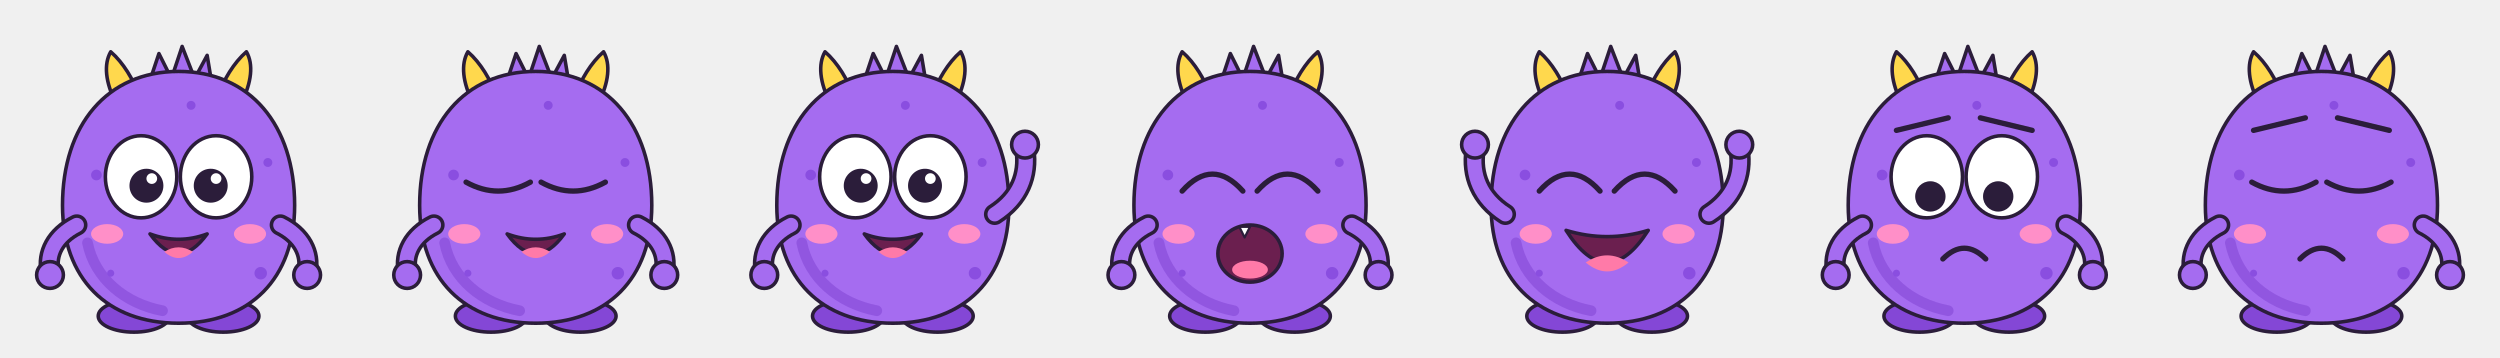
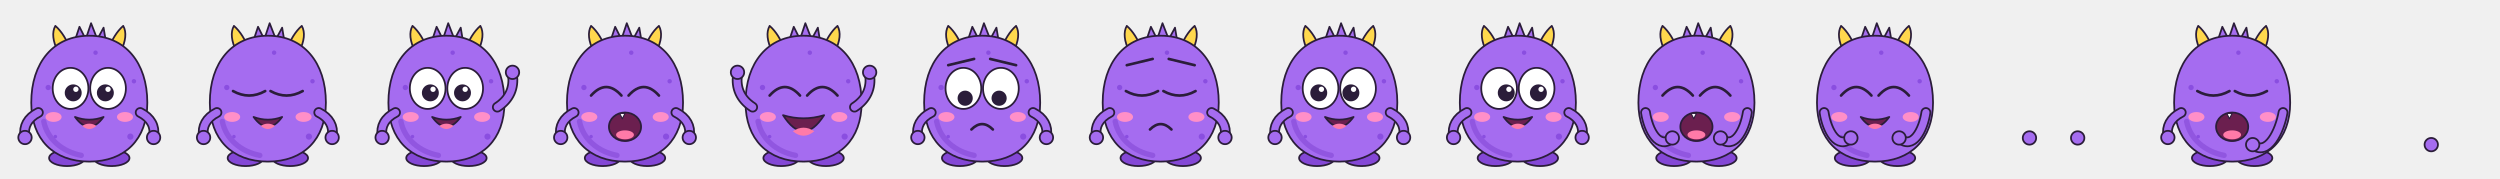
- <svg xmlns="http://www.w3.org/2000/svg" viewBox="0 0 2800 400" width="2800" height="400">
+ <svg xmlns="http://www.w3.org/2000/svg" viewBox="0 0 5600 400" width="5600" height="400">
  <defs>
    <g id="back">
      <ellipse cx="150" cy="354" rx="40" ry="18" fill="#8447d6" />
      <ellipse cx="250" cy="354" rx="40" ry="18" fill="#8447d6" />
      <path d="M130 116 C118 92 116 72 124 58 C138 70 150 90 156 108 Z" fill="#ffd84d" />
      <path d="M270 116 C282 92 284 72 276 58 C262 70 250 90 244 108 Z" fill="#ffd84d" />
      <path d="M166 96 L178 60 L192 88 L204 52 L218 88 L232 62 L238 98 Z" fill="#a56cf0" />
      <path d="M70 230 C70 140 120 80 200 80 C280 80 330 140 330 230 C330 312 280 362 200 362 C120 362 70 312 70 230 Z" fill="#a56cf0" />
      <path d="M98 272 C106 312 140 340 182 348" fill="none" stroke="#8447d6" stroke-width="12" opacity="0.6" />
      <g fill="#8a4ee0" stroke="none">
        <circle cx="108" cy="196" r="6" />
        <circle cx="300" cy="182" r="5" />
        <circle cx="292" cy="306" r="7" />
        <circle cx="124" cy="306" r="4" />
        <circle cx="214" cy="118" r="5" />
      </g>
      <ellipse cx="120" cy="262" rx="18" ry="11" fill="#ff8fc8" stroke="none" />
      <ellipse cx="280" cy="262" rx="18" ry="11" fill="#ff8fc8" stroke="none" />
    </g>
    <g id="eyes-open">
      <ellipse cx="158" cy="198" rx="40" ry="46" fill="#ffffff" />
      <ellipse cx="242" cy="198" rx="40" ry="46" fill="#ffffff" />
      <circle cx="164" cy="208" r="19" fill="#2b1d3a" stroke="none" />
      <circle cx="236" cy="208" r="19" fill="#2b1d3a" stroke="none" />
      <circle cx="170" cy="200" r="6" fill="#ffffff" stroke="none" />
      <circle cx="242" cy="200" r="6" fill="#ffffff" stroke="none" />
    </g>
    <g id="eyes-closed" fill="none" stroke-width="6">
      <path d="M122 204 Q158 224 194 204" />
      <path d="M206 204 Q242 224 278 204" />
    </g>
    <g id="eyes-happy" fill="none" stroke-width="6">
      <path d="M124 214 Q158 176 192 214" />
      <path d="M208 214 Q242 176 276 214" />
    </g>
    <g id="mouth-smile">
      <path d="M168 262 Q200 306 232 262 Q200 274 168 262 Z" fill="#6b1f4f" />
      <path d="M184 282 Q200 272 216 282 Q200 296 184 282 Z" fill="#ff7aa8" stroke="none" />
    </g>
    <g id="mouth-chomp">
      <ellipse cx="200" cy="284" rx="36" ry="32" fill="#6b1f4f" />
      <ellipse cx="200" cy="302" rx="20" ry="10" fill="#ff7aa8" stroke="none" />
      <path d="M188 254 L194 266 L200 254 Z" fill="#ffffff" stroke-width="2.5" />
    </g>
    <g id="mouth-grin">
      <path d="M154 258 Q200 330 246 258 Q200 272 154 258 Z" fill="#6b1f4f" />
      <path d="M176 294 Q200 278 224 294 Q200 314 176 294 Z" fill="#ff7aa8" stroke="none" />
    </g>
    <g id="arm-left-down">
      <path d="M86 252 C62 264 52 284 56 304" fill="none" stroke-width="24" />
      <path d="M86 252 C62 264 52 284 56 304" fill="none" stroke="#a56cf0" stroke-width="16" />
      <circle cx="56" cy="308" r="15" fill="#a56cf0" />
    </g>
    <g id="arm-right-down">
      <path d="M314 252 C338 264 348 284 344 304" fill="none" stroke-width="24" />
      <path d="M314 252 C338 264 348 284 344 304" fill="none" stroke="#a56cf0" stroke-width="16" />
      <circle cx="344" cy="308" r="15" fill="#a56cf0" />
    </g>
    <g id="arm-left-up">
      <path d="M86 240 C58 222 48 196 52 168" fill="none" stroke-width="24" />
      <path d="M86 240 C58 222 48 196 52 168" fill="none" stroke="#a56cf0" stroke-width="16" />
      <circle cx="52" cy="162" r="15" fill="#a56cf0" />
    </g>
    <g id="arm-right-up">
      <path d="M314 240 C342 222 352 196 348 168" fill="none" stroke-width="24" />
      <path d="M314 240 C342 222 352 196 348 168" fill="none" stroke="#a56cf0" stroke-width="16" />
      <circle cx="348" cy="162" r="15" fill="#a56cf0" />
    </g>
    <g id="eyes-sad">
      <ellipse cx="158" cy="198" rx="40" ry="46" fill="#ffffff" />
      <ellipse cx="242" cy="198" rx="40" ry="46" fill="#ffffff" />
      <circle cx="162" cy="220" r="17" fill="#2b1d3a" stroke="none" />
      <circle cx="238" cy="220" r="17" fill="#2b1d3a" stroke="none" />
    </g>
    <g id="brows-sad">
      <path d="M124 146 L182 132 M218 132 L276 146" fill="none" stroke-width="6" />
    </g>
    <g id="mouth-frown">
      <path d="M176 290 Q200 266 224 290" fill="none" stroke-width="6" />
    </g>
+     <g id="eyes-look-left">
+       <ellipse cx="158" cy="198" rx="40" ry="46" fill="#ffffff" />
+       <ellipse cx="242" cy="198" rx="40" ry="46" fill="#ffffff" />
+       <circle cx="154" cy="208" r="19" fill="#2b1d3a" stroke="none" />
+       <circle cx="226" cy="208" r="19" fill="#2b1d3a" stroke="none" />
+       <circle cx="160" cy="200" r="6" fill="#ffffff" stroke="none" />
+       <circle cx="232" cy="200" r="6" fill="#ffffff" stroke="none" />
+     </g>
+     <g id="eyes-look-right">
+       <ellipse cx="158" cy="198" rx="40" ry="46" fill="#ffffff" />
+       <ellipse cx="242" cy="198" rx="40" ry="46" fill="#ffffff" />
+       <circle cx="174" cy="208" r="19" fill="#2b1d3a" stroke="none" />
+       <circle cx="246" cy="208" r="19" fill="#2b1d3a" stroke="none" />
+       <circle cx="180" cy="200" r="6" fill="#ffffff" stroke="none" />
+       <circle cx="252" cy="200" r="6" fill="#ffffff" stroke="none" />
+     </g>
+     <g id="arm-left-hold">
+       <path d="M86 252 C92 292 116 337 146 309" fill="none" stroke-width="24" />
+       <path d="M86 252 C92 292 116 337 146 309" fill="none" stroke="#a56cf0" stroke-width="16" />
+       <circle cx="146" cy="309" r="15" fill="#a56cf0" />
+     </g>
+     <g id="arm-right-hold">
+       <path d="M314 252 C308 292 284 337 254 309" fill="none" stroke-width="24" />
+       <path d="M314 252 C308 292 284 337 254 309" fill="none" stroke="#a56cf0" stroke-width="16" />
+       <circle cx="254" cy="309" r="15" fill="#a56cf0" />
+     </g>
+     <g id="hands-hold">
+       <circle cx="146" cy="309" r="15" fill="#a56cf0" />
+       <circle cx="254" cy="309" r="15" fill="#a56cf0" />
+     </g>
+     <g id="arm-right-drink">
+       <path d="M314 252 C307 292 280 352 246 324" fill="none" stroke-width="24" />
+       <path d="M314 252 C307 292 280 352 246 324" fill="none" stroke="#a56cf0" stroke-width="16" />
+       <circle cx="246" cy="324" r="15" fill="#a56cf0" />
+     </g>
+     <g id="hand-drink">
+       <circle cx="246" cy="324" r="15" fill="#a56cf0" />
+     </g>
  </defs>
  <g stroke="#2b1d3a" stroke-width="4" stroke-linejoin="round" stroke-linecap="round">
    <g>
      <use href="#back" />
      <use href="#eyes-open" />
      <use href="#mouth-smile" />
      <use href="#arm-left-down" />
      <use href="#arm-right-down" />
    </g>
    <g transform="translate(400 0)">
      <use href="#back" />
      <use href="#eyes-closed" />
      <use href="#mouth-smile" />
      <use href="#arm-left-down" />
      <use href="#arm-right-down" />
    </g>
    <g transform="translate(800 0)">
      <use href="#back" />
      <use href="#eyes-open" />
      <use href="#mouth-smile" />
      <use href="#arm-left-down" />
      <use href="#arm-right-up" />
    </g>
    <g transform="translate(1200 0)">
      <use href="#back" />
      <use href="#eyes-happy" />
      <use href="#mouth-chomp" />
      <use href="#arm-left-down" />
      <use href="#arm-right-down" />
    </g>
    <g transform="translate(1600 0)">
      <use href="#back" />
      <use href="#eyes-happy" />
      <use href="#mouth-grin" />
      <use href="#arm-left-up" />
      <use href="#arm-right-up" />
    </g>
    <g transform="translate(2000 0)">
      <use href="#back" />
      <use href="#eyes-sad" />
      <use href="#brows-sad" />
      <use href="#mouth-frown" />
      <use href="#arm-left-down" />
      <use href="#arm-right-down" />
    </g>
    <g transform="translate(2400 0)">
      <use href="#back" />
      <use href="#eyes-closed" />
      <use href="#brows-sad" />
      <use href="#mouth-frown" />
      <use href="#arm-left-down" />
      <use href="#arm-right-down" />
    </g>
+     <g transform="translate(2800 0)">
+       <use href="#back" />
+       <use href="#eyes-look-left" />
+       <use href="#mouth-smile" />
+       <use href="#arm-left-down" />
+       <use href="#arm-right-down" />
+     </g>
+     <g transform="translate(3200 0)">
+       <use href="#back" />
+       <use href="#eyes-look-right" />
+       <use href="#mouth-smile" />
+       <use href="#arm-left-down" />
+       <use href="#arm-right-down" />
+     </g>
+     <g transform="translate(3600 0)">
+       <use href="#back" />
+       <use href="#eyes-happy" />
+       <use href="#mouth-chomp" />
+       <use href="#arm-left-hold" />
+       <use href="#arm-right-hold" />
+     </g>
+     <g transform="translate(4000 0)">
+       <use href="#back" />
+       <use href="#eyes-happy" />
+       <use href="#mouth-smile" />
+       <use href="#arm-left-hold" />
+       <use href="#arm-right-hold" />
+     </g>
+     <g transform="translate(4400 0)">
+       <use href="#hands-hold" />
+     </g>
+     <g transform="translate(4800 0)">
+       <use href="#back" />
+       <use href="#eyes-closed" />
+       <use href="#mouth-chomp" />
+       <use href="#arm-left-down" />
+       <use href="#arm-right-drink" />
+     </g>
+     <g transform="translate(5200 0)">
+       <use href="#hand-drink" />
+     </g>
  </g>
</svg>
